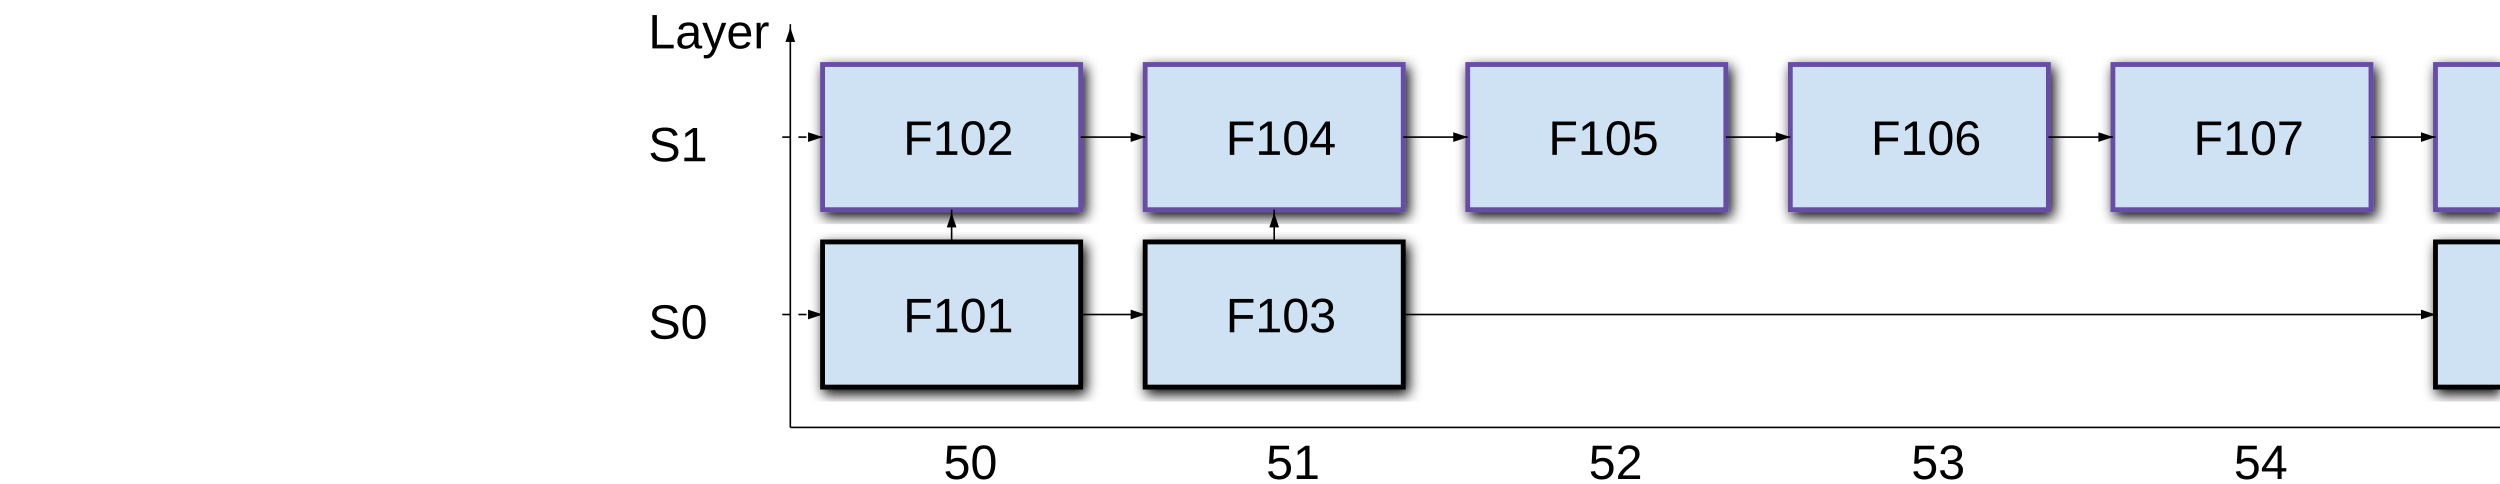
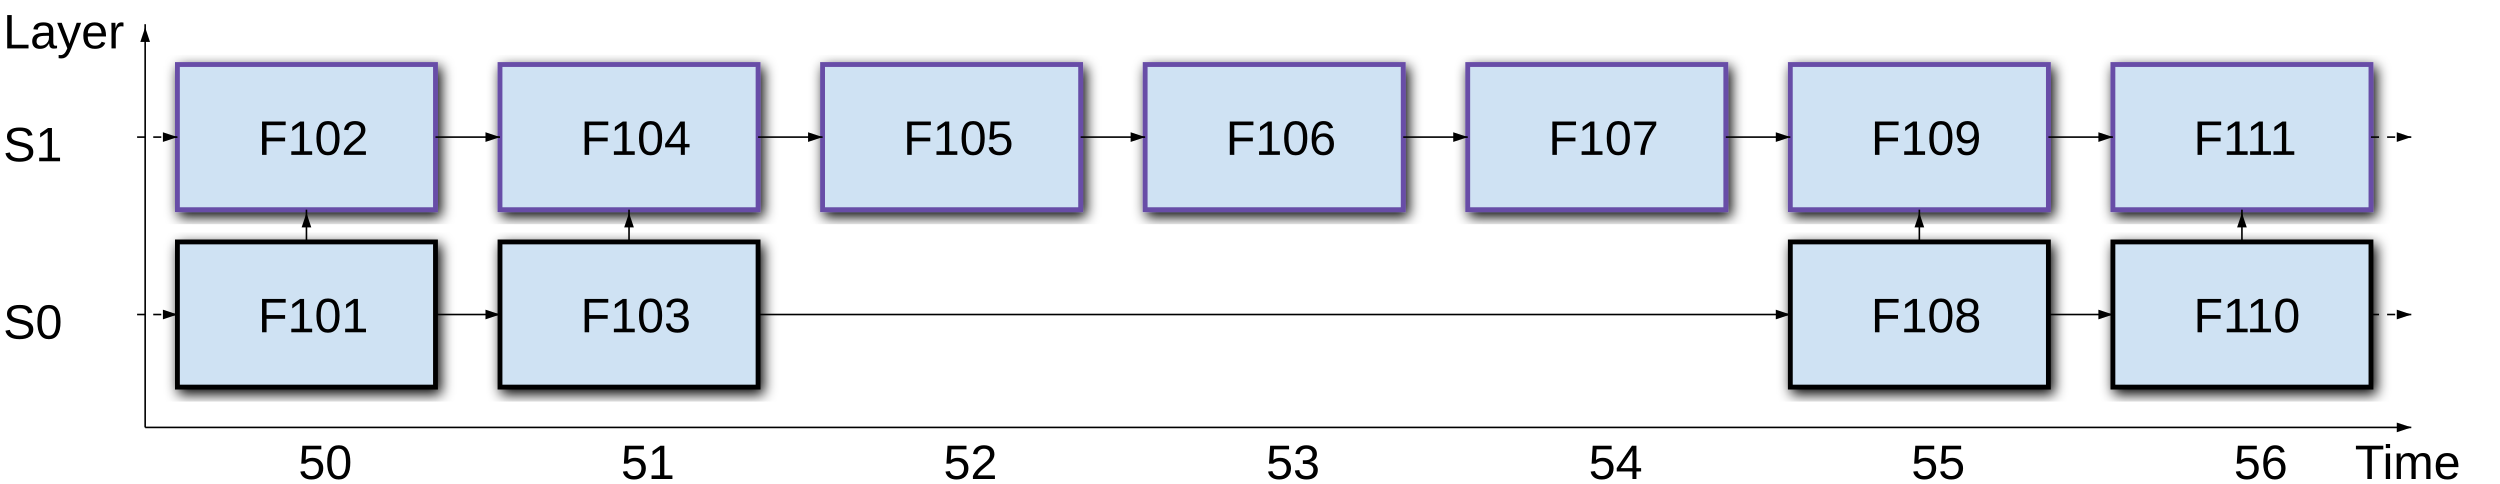
- <svg xmlns="http://www.w3.org/2000/svg" version="1.1" viewBox="-400 0 1550 300">
+ <svg xmlns="http://www.w3.org/2000/svg" version="1.1" viewBox="0 0 1550 300">
  <defs>
    <filter id="sh">
      <feGaussianBlur in="SourceAlpha" stdDeviation="4" />
      <feOffset dx="2" dy="3" />
      <feBlend in="SourceGraphic" />
    </filter>
  </defs>
  <rect x="110" y="150" width="160" height="90" style="fill:#cfe2f3;stroke-width:3;stroke:#000000" filter="url(#sh)" />
  <line x1="85" y1="195" x2="110" y2="195" style="stroke:#000000;stroke-width:1;stroke-dasharray:5,5" />
  <polygon points="110,195 101,192 101,198" />
  <rect x="110" y="40" width="160" height="90" style="fill:#cfe2f3;stroke-width:3;stroke:#674ea7" filter="url(#sh)" />
  <line x1="85" y1="85" x2="110" y2="85" style="stroke:#000000;stroke-width:1;stroke-dasharray:5,5" />
  <polygon points="110,85 101,82 101,88" />
  <line x1="190" y1="150" x2="190" y2="130" style="stroke:#000000;stroke-width:1" />
  <polygon points="190,132 187,141 193,141" />
  <rect x="310" y="150" width="160" height="90" style="fill:#cfe2f3;stroke-width:3;stroke:#000000" filter="url(#sh)" />
  <line x1="270" y1="195" x2="310" y2="195" style="stroke:#000000;stroke-width:1" />
  <polygon points="310,195 301,192 301,198" />
  <rect x="310" y="40" width="160" height="90" style="fill:#cfe2f3;stroke-width:3;stroke:#674ea7" filter="url(#sh)" />
  <line x1="270" y1="85" x2="310" y2="85" style="stroke:#000000;stroke-width:1" />
  <polygon points="310,85 301,82 301,88" />
  <line x1="390" y1="150" x2="390" y2="130" style="stroke:#000000;stroke-width:1" />
  <polygon points="390,132 387,141 393,141" />
  <rect x="510" y="40" width="160" height="90" style="fill:#cfe2f3;stroke-width:3;stroke:#674ea7" filter="url(#sh)" />
  <line x1="470" y1="85" x2="510" y2="85" style="stroke:#000000;stroke-width:1" />
  <polygon points="510,85 501,82 501,88" />
  <rect x="710" y="40" width="160" height="90" style="fill:#cfe2f3;stroke-width:3;stroke:#674ea7" filter="url(#sh)" />
  <line x1="670" y1="85" x2="710" y2="85" style="stroke:#000000;stroke-width:1" />
  <polygon points="710,85 701,82 701,88" />
  <rect x="910" y="40" width="160" height="90" style="fill:#cfe2f3;stroke-width:3;stroke:#674ea7" filter="url(#sh)" />
  <line x1="870" y1="85" x2="910" y2="85" style="stroke:#000000;stroke-width:1" />
  <polygon points="910,85 901,82 901,88" />
  <rect x="1110" y="150" width="160" height="90" style="fill:#cfe2f3;stroke-width:3;stroke:#000000" filter="url(#sh)" />
  <line x1="470" y1="195" x2="1110" y2="195" style="stroke:#000000;stroke-width:1" />
  <polygon points="1110,195 1101,192 1101,198" />
  <rect x="1110" y="40" width="160" height="90" style="fill:#cfe2f3;stroke-width:3;stroke:#674ea7" filter="url(#sh)" />
  <line x1="1070" y1="85" x2="1110" y2="85" style="stroke:#000000;stroke-width:1" />
  <polygon points="1110,85 1101,82 1101,88" />
  <line x1="1190" y1="150" x2="1190" y2="130" style="stroke:#000000;stroke-width:1" />
  <polygon points="1190,132 1187,141 1193,141" />
  <rect x="1310" y="150" width="160" height="90" style="fill:#cfe2f3;stroke-width:3;stroke:#000000" filter="url(#sh)" />
  <line x1="1270" y1="195" x2="1310" y2="195" style="stroke:#000000;stroke-width:1" />
  <polygon points="1310,195 1301,192 1301,198" />
  <rect x="1310" y="40" width="160" height="90" style="fill:#cfe2f3;stroke-width:3;stroke:#674ea7" filter="url(#sh)" />
  <line x1="1270" y1="85" x2="1310" y2="85" style="stroke:#000000;stroke-width:1" />
  <polygon points="1310,85 1301,82 1301,88" />
  <line x1="1390" y1="150" x2="1390" y2="130" style="stroke:#000000;stroke-width:1" />
  <polygon points="1390,132 1387,141 1393,141" />
  <line x1="1470" y1="195" x2="1495" y2="195" style="stroke:#000000;stroke-width:1;stroke-dasharray:5,5" />
  <polygon points="1495,195 1486,192 1486,198" />
  <line x1="1470" y1="85" x2="1495" y2="85" style="stroke:#000000;stroke-width:1;stroke-dasharray:5,5" />
  <polygon points="1495,85 1486,82 1486,88" />
  <line x1="90" y1="265" x2="1495" y2="265" style="stroke:#000000;stroke-width:1" />
  <polygon points="1495,265 1486,262 1486,268" />
  <line x1="90" y1="265" x2="90" y2="15" style="stroke:#000000;stroke-width:1" />
  <polygon points="90,17 87,26 93,26" />
  <text x="1460" y="297" font-family="Arial" font-size="30">Time<tspan x="185" y="297">50</tspan>
    <tspan x="385" y="297">51</tspan>
    <tspan x="585" y="297">52</tspan>
    <tspan x="785" y="297">53</tspan>
    <tspan x="985" y="297">54</tspan>
    <tspan x="1185" y="297">55</tspan>
    <tspan x="1385" y="297">56</tspan>
    <tspan x="2" y="30">Layer</tspan>
    <tspan x="2" y="210">S0</tspan>
    <tspan x="2" y="100">S1</tspan>
    <tspan x="160" y="206">F101</tspan>
    <tspan x="160" y="96">F102</tspan>
    <tspan x="360" y="206">F103</tspan>
    <tspan x="360" y="96">F104</tspan>
    <tspan x="560" y="96">F105</tspan>
    <tspan x="760" y="96">F106</tspan>
    <tspan x="960" y="96">F107</tspan>
    <tspan x="1160" y="206">F108</tspan>
    <tspan x="1160" y="96">F109</tspan>
    <tspan x="1360" y="206">F110</tspan>
    <tspan x="1360" y="96">F111</tspan>
  </text>
</svg>
